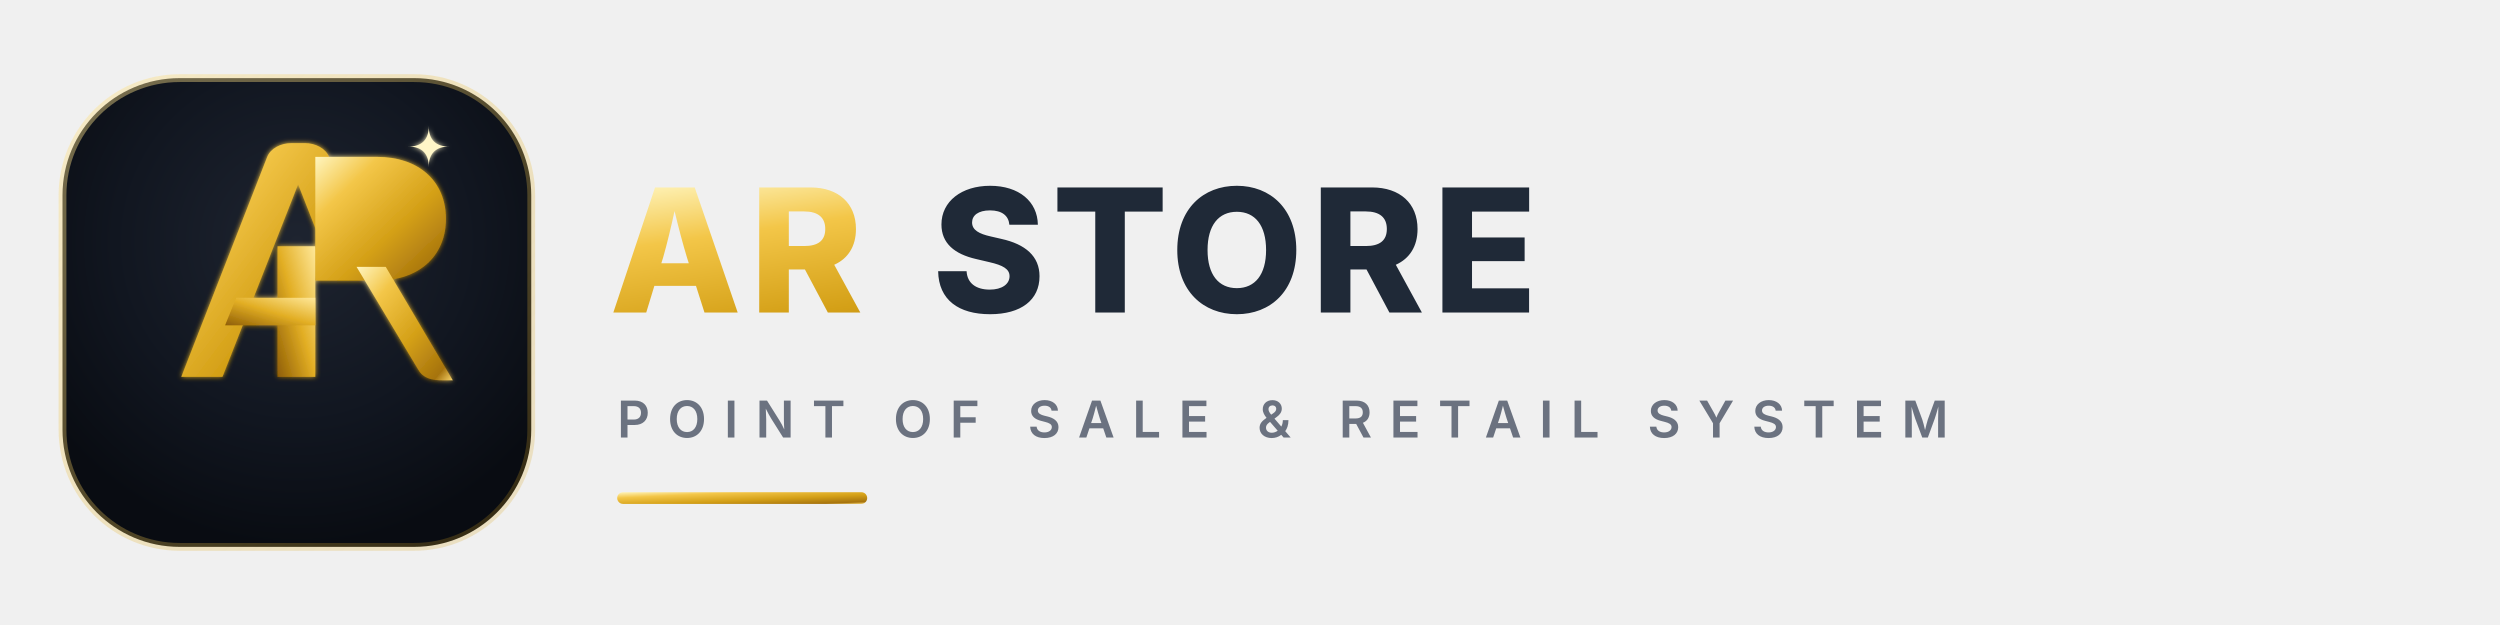
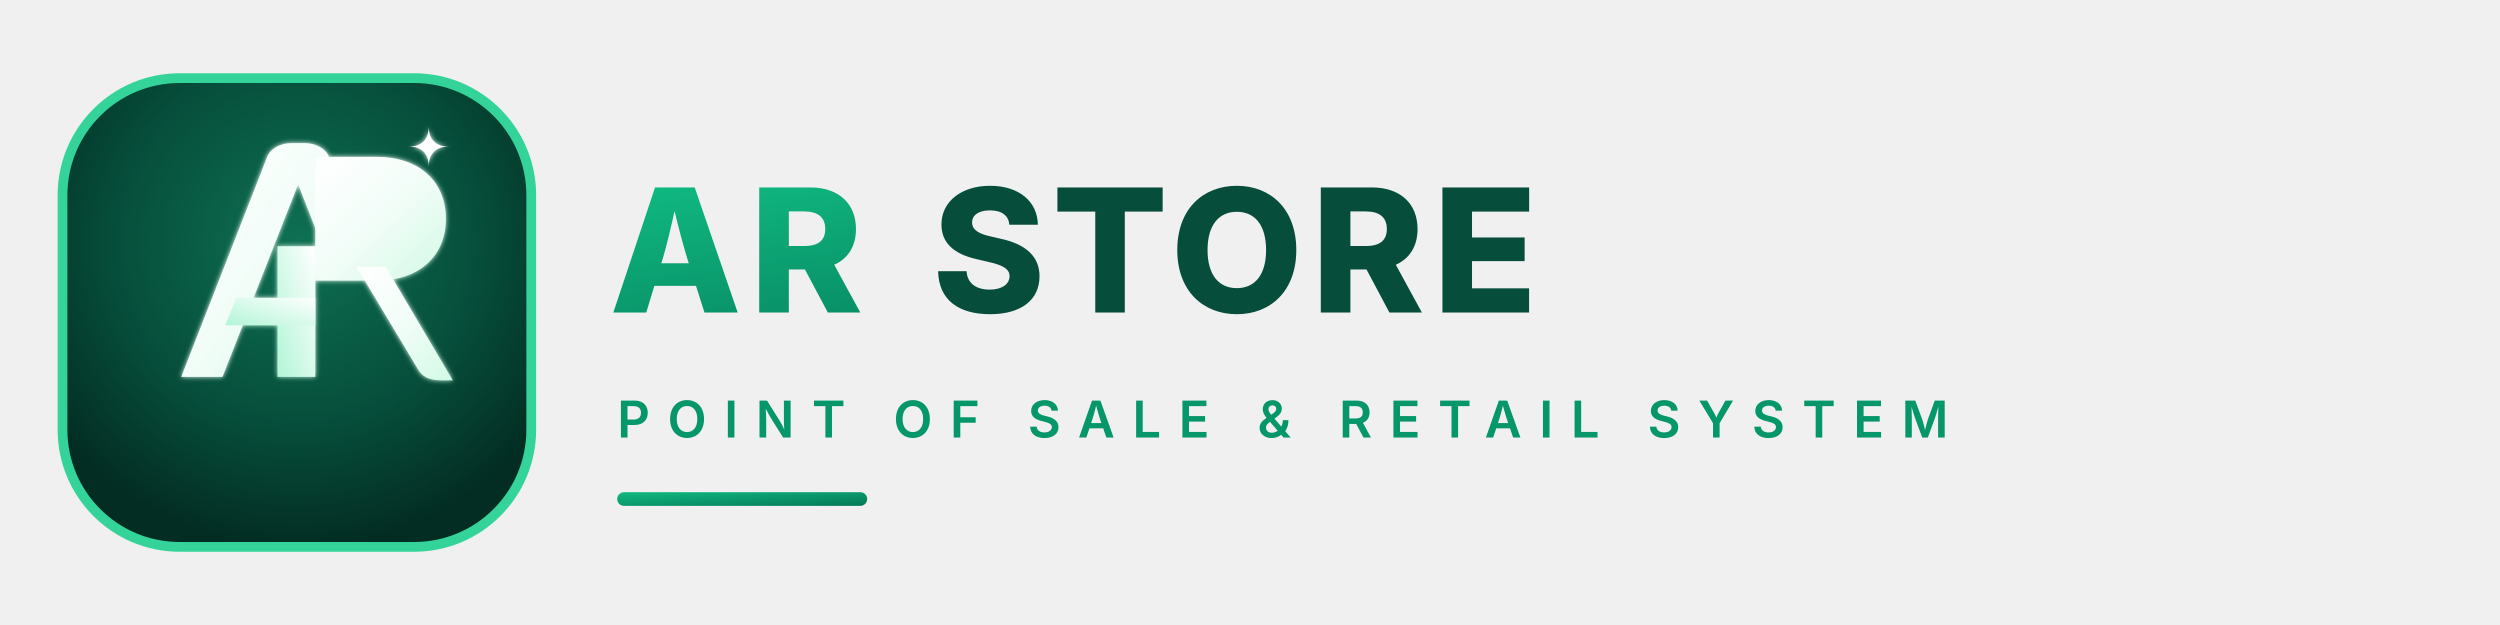
<svg xmlns="http://www.w3.org/2000/svg" viewBox="0 0 640 160" width="640" height="160">
  <defs>
-     <radialGradient id="emblemBg" cx="50%" cy="35%" r="65%">
-       <stop offset="0%" stop-color="#1E2430" />
-       <stop offset="60%" stop-color="#111620" />
-       <stop offset="100%" stop-color="#090C12" />
+     <radialGradient id="greenEmblemBg" cx="50%" cy="35%" r="65%">
+       <stop offset="0%" stop-color="#0E7052" />
+       <stop offset="60%" stop-color="#064E3B" />
+       <stop offset="100%" stop-color="#032D22" />
    </radialGradient>
-     <linearGradient id="goldRibbonH" x1="0%" y1="0%" x2="100%" y2="100%">
-       <stop offset="0%" stop-color="#FFF5BE" />
-       <stop offset="25%" stop-color="#F3C648" />
-       <stop offset="60%" stop-color="#D4A017" />
-       <stop offset="90%" stop-color="#A6730E" />
-       <stop offset="100%" stop-color="#F7D369" />
+     <linearGradient id="whiteMintH" x1="0%" y1="0%" x2="100%" y2="100%">
+       <stop offset="0%" stop-color="#FFFFFF" />
+       <stop offset="50%" stop-color="#F2FDF8" />
+       <stop offset="100%" stop-color="#D1FAE5" />
    </linearGradient>
-     <linearGradient id="goldAccentH" x1="100%" y1="0%" x2="0%" y2="100%">
-       <stop offset="0%" stop-color="#FFE899" />
-       <stop offset="50%" stop-color="#E2AE24" />
-       <stop offset="100%" stop-color="#8F5E05" />
+     <linearGradient id="whiteSecH" x1="100%" y1="0%" x2="0%" y2="100%">
+       <stop offset="0%" stop-color="#FFFFFF" />
+       <stop offset="100%" stop-color="#B2F5D7" />
    </linearGradient>
-     <linearGradient id="borderH" x1="0%" y1="0%" x2="100%" y2="100%">
-       <stop offset="0%" stop-color="rgba(255, 230, 150, 0.45)" />
-       <stop offset="100%" stop-color="rgba(212, 160, 23, 0.2)" />
+     <linearGradient id="textGreen" x1="0%" y1="0%" x2="100%" y2="100%">
+       <stop offset="0%" stop-color="#10B981" />
+       <stop offset="100%" stop-color="#047857" />
    </linearGradient>
    <filter id="glowH" x="-15%" y="-15%" width="130%" height="130%">
      <feGaussianBlur stdDeviation="3" result="glow" />
      <feComposite in="SourceGraphic" in2="glow" operator="over" />
    </filter>
  </defs>
  <g transform="translate(16, 20)">
-     <rect x="0" y="0" width="120" height="120" rx="30" fill="url(#emblemBg)" stroke="url(#borderH)" stroke-width="2" />
+     <rect x="0" y="0" width="120" height="120" rx="30" fill="url(#greenEmblemBg)" stroke="#34D399" stroke-width="2.5" />
    <g transform="translate(4, -8) scale(0.22)" filter="url(#glowH)">
-       <path d="M 120 384 L 220 128 C 224 118, 236 112, 248 112 L 264 112 C 276 112, 288 118, 292 128 L 326 216 L 278 216 L 256 160 L 168 384 Z" fill="url(#goldRibbonH)" />
-       <path d="M 232 232 L 276 232 L 276 384 L 232 384 Z" fill="url(#goldAccentH)" />
-       <path d="M 276 128 L 348 128 C 396 128, 428 156, 428 200 C 428 244, 396 272, 348 272 L 276 272 Z M 276 168 L 344 168 C 370 168, 386 180, 386 200 C 386 220, 370 232, 344 232 L 276 232 Z" fill="url(#goldRibbonH)" />
-       <path d="M 324 256 L 396 376 C 402 386, 412 388, 424 388 L 436 388 L 358 256 Z" fill="url(#goldRibbonH)" />
-       <path d="M 184 292 L 276 292 L 276 324 L 171 324 Z" fill="url(#goldAccentH)" />
-       <path d="M 408 92 C 408 108, 416 116, 432 116 C 416 116, 408 124, 408 140 C 408 124, 400 116, 384 116 C 400 116, 408 108, 408 92 Z" fill="#FFF6C8" />
+       <path d="M 120 384 L 220 128 C 224 118, 236 112, 248 112 L 264 112 C 276 112, 288 118, 292 128 L 326 216 L 278 216 L 256 160 L 168 384 Z" fill="url(#whiteMintH)" />
+       <path d="M 232 232 L 276 232 L 276 384 L 232 384 Z" fill="url(#whiteSecH)" />
+       <path d="M 276 128 L 348 128 C 396 128, 428 156, 428 200 C 428 244, 396 272, 348 272 L 276 272 Z M 276 168 L 344 168 C 370 168, 386 180, 386 200 C 386 220, 370 232, 344 232 L 276 232 Z" fill="url(#whiteMintH)" />
+       <path d="M 324 256 L 396 376 C 402 386, 412 388, 424 388 L 436 388 L 358 256 Z" fill="url(#whiteMintH)" />
+       <path d="M 184 292 L 276 292 L 276 324 L 171 324 Z" fill="url(#whiteSecH)" />
+       <path d="M 408 92 C 408 108, 416 116, 432 116 C 416 116, 408 124, 408 140 C 408 124, 400 116, 384 116 C 400 116, 408 108, 408 92 Z" fill="#FFFFFF" />
    </g>
  </g>
  <g transform="translate(156, 36)">
    <text x="0" y="44" font-family="'Inter', -apple-system, sans-serif" font-size="44" font-weight="800" letter-spacing="2">
-       <tspan fill="url(#goldRibbonH)">AR</tspan>
-       <tspan fill="#1F2937" dx="8">STORE</tspan>
+       <tspan fill="url(#textGreen)">AR</tspan>
+       <tspan fill="#064E3B" dx="8">STORE</tspan>
    </text>
-     <text x="2" y="76" font-family="'Inter', -apple-system, sans-serif" font-size="13" font-weight="600" letter-spacing="4.5" fill="#6B7280">
+     <text x="2" y="76" font-family="'Inter', -apple-system, sans-serif" font-size="13" font-weight="600" letter-spacing="4.5" fill="#059669">
      POINT OF SALE &amp; RETAIL SYSTEM
    </text>
-     <rect x="2" y="90" width="64" height="3" rx="1.5" fill="url(#goldRibbonH)" />
+     <rect x="2" y="90" width="64" height="3.5" rx="1.75" fill="url(#textGreen)" />
  </g>
</svg>
